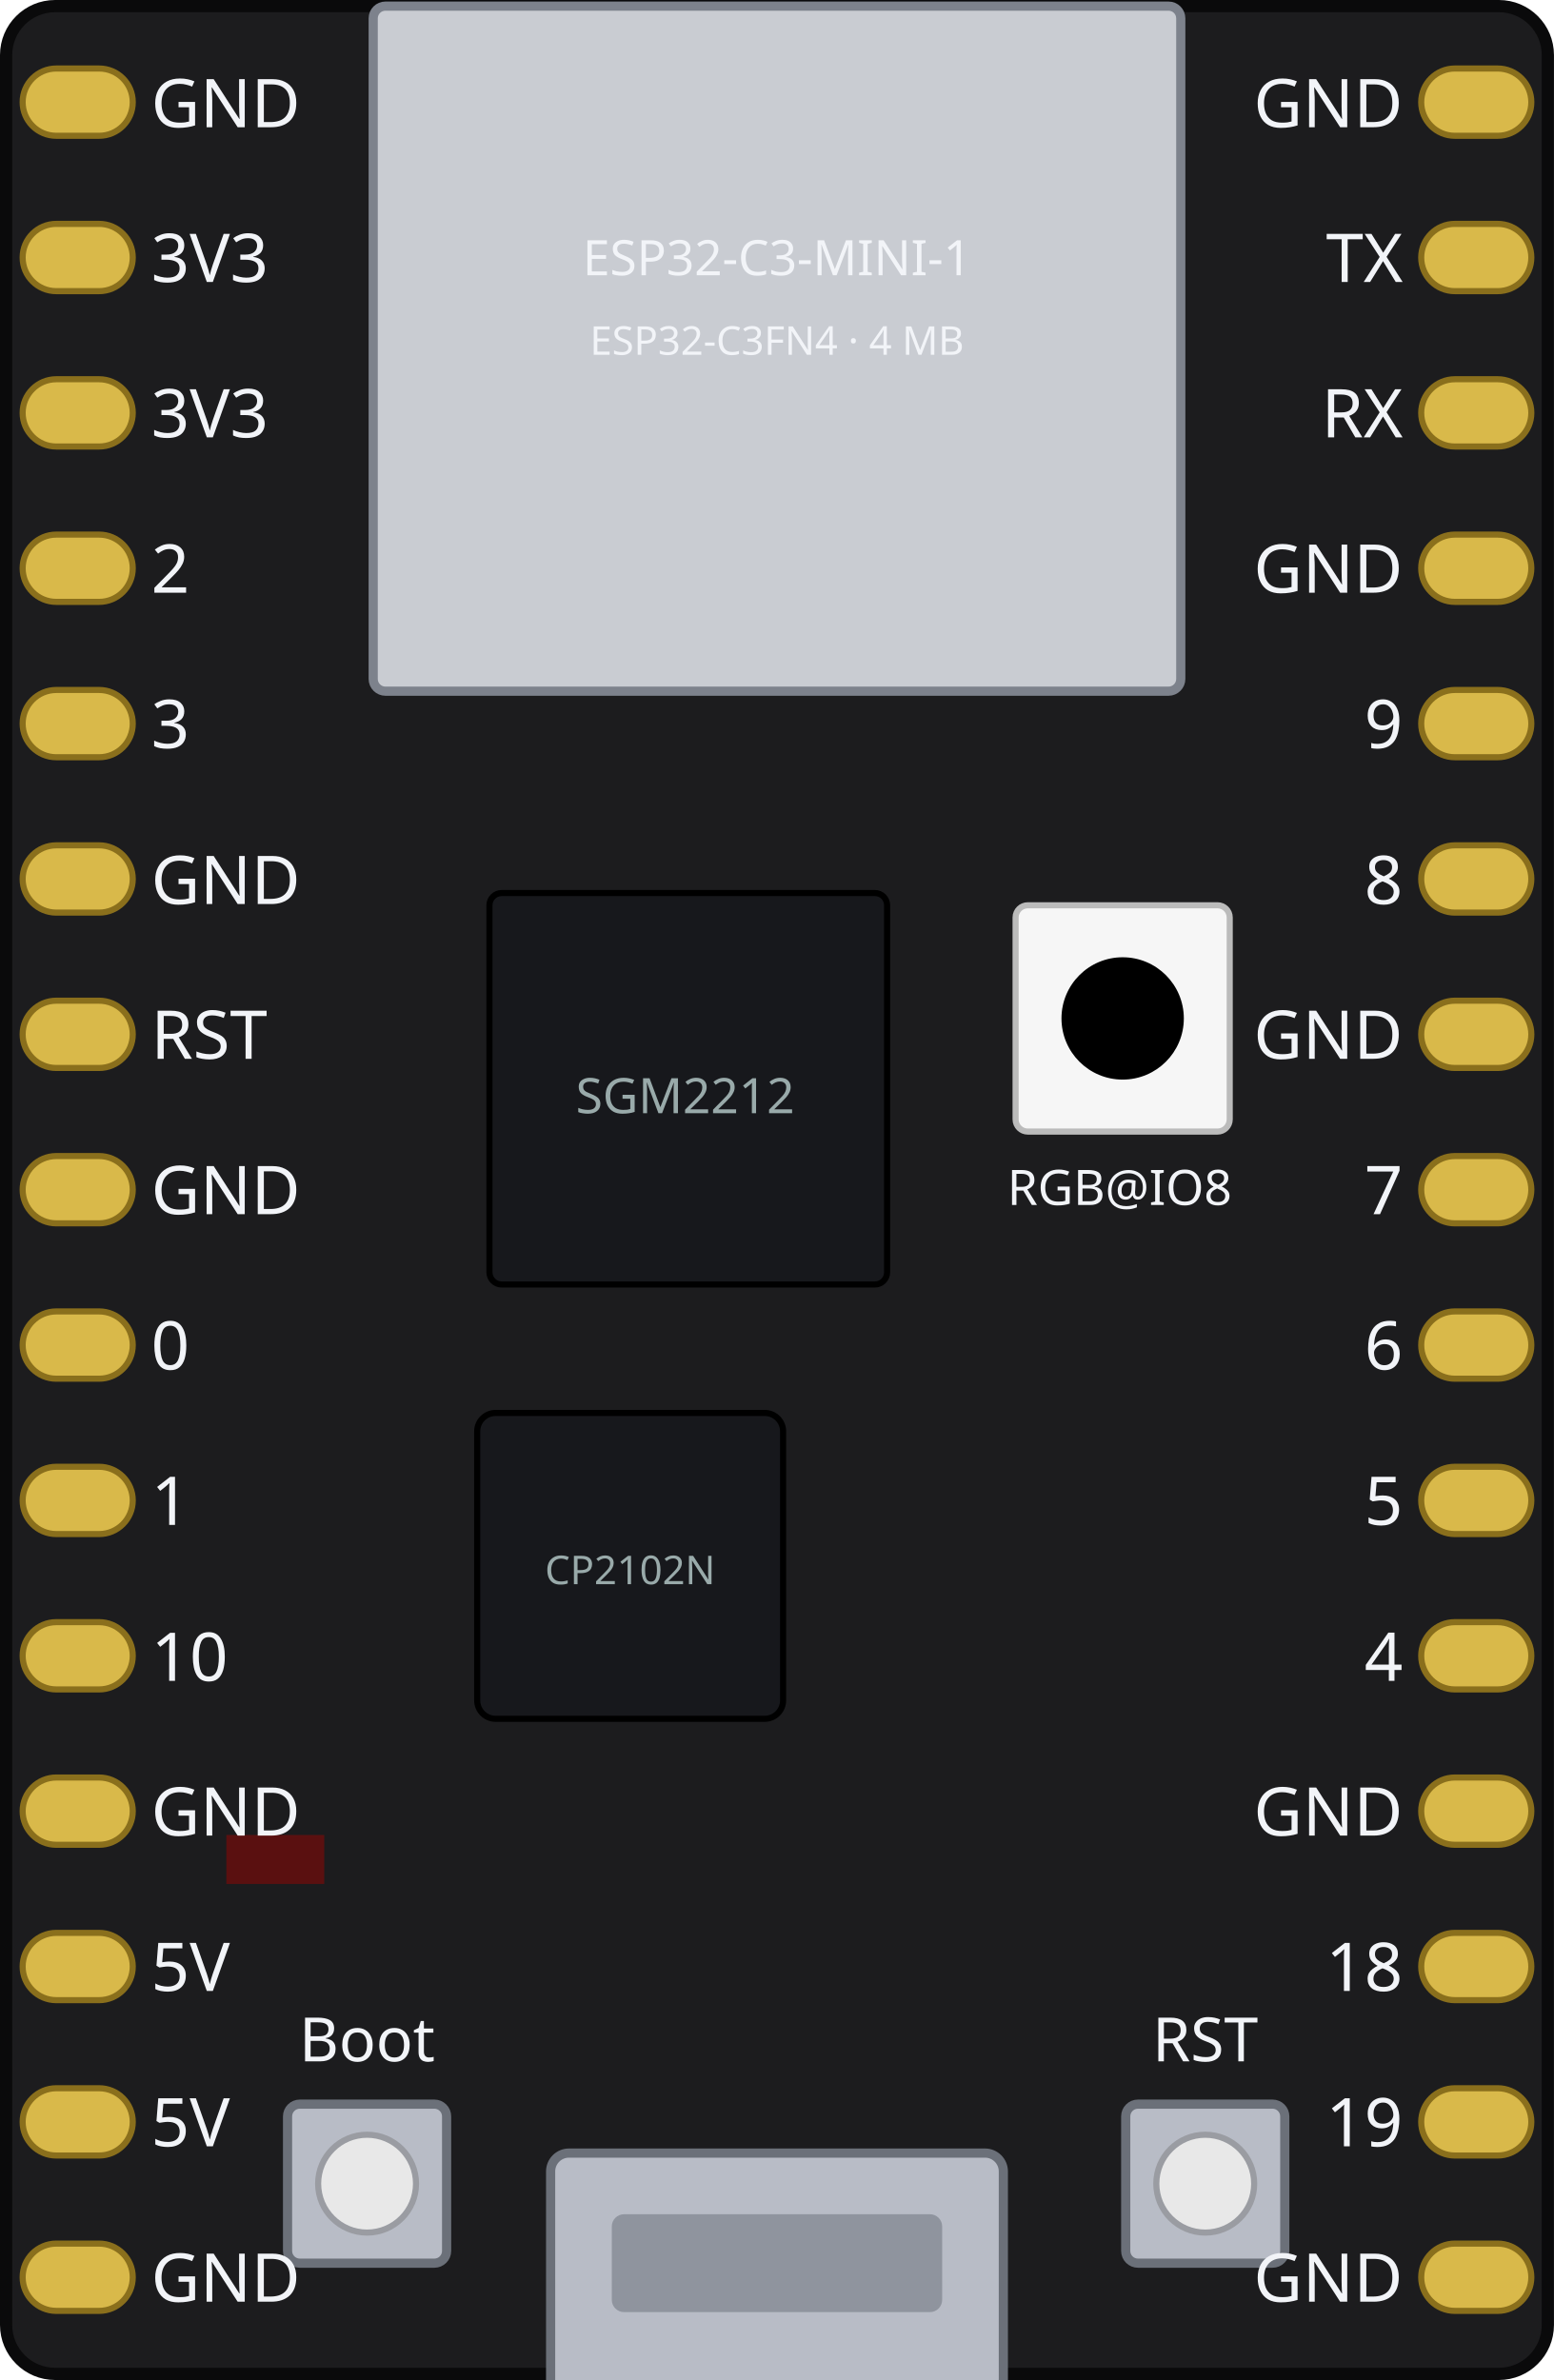
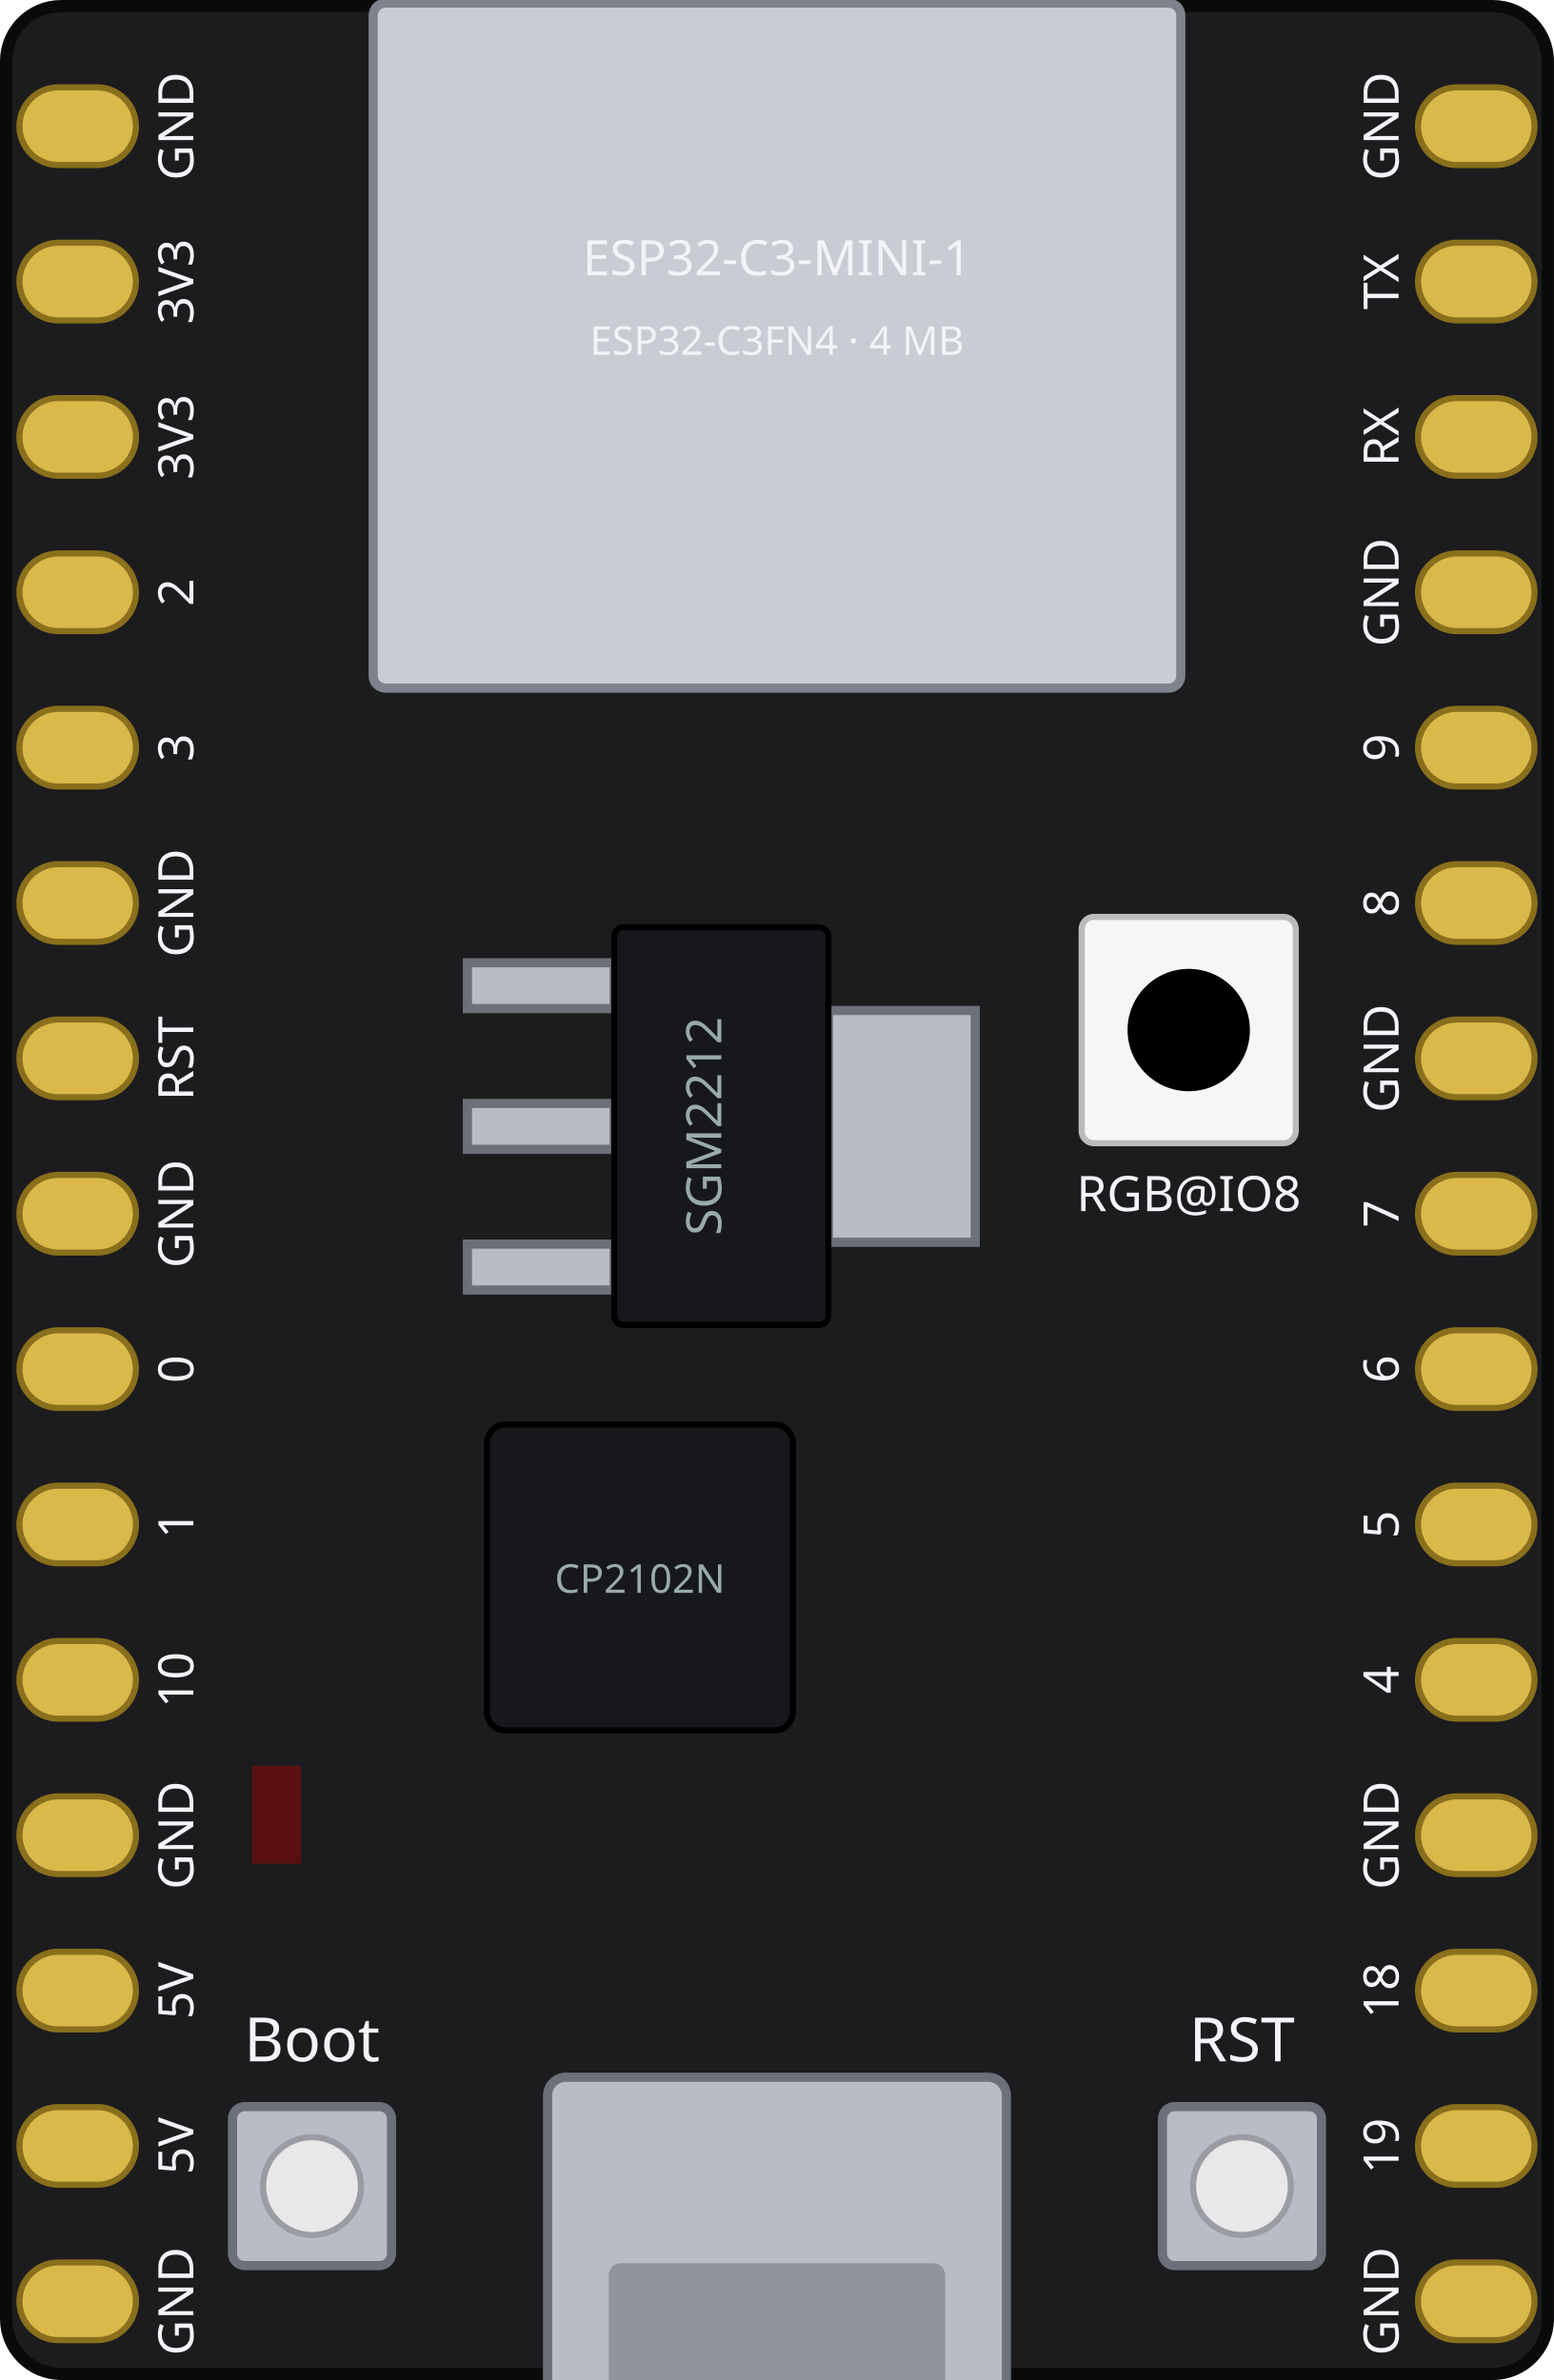
<svg xmlns="http://www.w3.org/2000/svg" viewBox="0 0 254 389.1" width="254" height="389.1">
-   <style>.pcb{fill:#1c1c1e;stroke:#0a0a0b;stroke-width:2}.silk{fill:#f2f4f8;font-family:sans-serif;font-size:11px}.silkr{fill:#f2f4f8;font-family:sans-serif;font-size:11px;text-anchor:end}.silks{fill:#f2f4f8;font-family:sans-serif;font-size:8px;text-anchor:middle}.pad{fill:#d9b94a;stroke:#8a6f1c;stroke-width:1}.hole{fill:#0b0b0c}.chip{fill:#17181c;stroke:#000;stroke-width:1}.can{fill:#c9ccd2;stroke:#7d828c;stroke-width:1.5}.metal{fill:#b8bcc6;stroke:#6b7079;stroke-width:1.5}.btn{fill:#e8e8e8;stroke:#9a9ca2;stroke-width:1}.cap{fill:#f6f6f6;stroke:#bbb;stroke-width:1}</style>
-   <rect id="pcb" class="pcb" x="1" y="1" width="252" height="387.1" rx="8" />
+   <style>.pcb{fill:#1c1c1e;stroke:#0a0a0b;stroke-width:2}.silk{fill:#f2f4f8;font-family:sans-serif;font-size:11px}.silkr{fill:#f2f4f8;font-family:sans-serif;font-size:11px;text-anchor:end}.silkv{fill:#f2f4f8;font-family:sans-serif;font-size:8px;text-anchor:middle;dominant-baseline:central}.silks{fill:#f2f4f8;font-family:sans-serif;font-size:8px;text-anchor:middle}.pad{fill:#d9b94a;stroke:#8a6f1c;stroke-width:1}.hole{fill:#0b0b0c}.chip{fill:#17181c;stroke:#000;stroke-width:1}.can{fill:#c9ccd2;stroke:#7d828c;stroke-width:1.5}.metal{fill:#b8bcc6;stroke:#6b7079;stroke-width:1.5}.btn{fill:#e8e8e8;stroke:#9a9ca2;stroke-width:1}.cap{fill:#f6f6f6;stroke:#bbb;stroke-width:1}</style>
+   <rect id="pcb" class="pcb" x="1" y="1" width="252" height="387.1" rx="9" />
  <g id="module">
-     <rect class="can" x="61" y="1" width="132" height="112" rx="2" />
+     <rect class="can" x="61" y="0.5" width="132" height="112" rx="2" />
    <text class="silks" x="127" y="45">ESP32-C3-MINI-1</text>
    <text class="silks" x="127" y="58" style="font-size:6.5px">ESP32-C3FN4 · 4 MB</text>
  </g>
  <g id="u2">
-     <rect class="chip" x="80" y="146" width="65" height="64" rx="2" />
-     <text class="silks" x="112" y="182" style="fill:#9aa">SGM2212</text>
+     <rect class="metal" x="76.4" y="157.4" width="24" height="7.5" />
+     <rect class="metal" x="76.4" y="180.4" width="24" height="7.5" />
+     <rect class="metal" x="76.4" y="203.4" width="24" height="7.5" />
+     <rect class="metal" x="135.4" y="165.2" width="24" height="37.9" />
+     <rect class="chip" x="100.4" y="151.6" width="35" height="65" rx="1.5" />
+     <text class="silks" x="117.9" y="184.1" transform="rotate(-90 117.9 184.1)" style="fill:#9aa">SGM2212</text>
  </g>
  <g id="u3">
-     <rect class="chip" x="78" y="231" width="50" height="50" rx="3" />
-     <text class="silks" x="103" y="259" style="fill:#9aa;font-size:6.5px">CP2102N</text>
+     <rect class="chip" x="79.6" y="232.9" width="50" height="50" rx="3" />
+     <text class="silks" x="104.6" y="260.4" style="fill:#9aa;font-size:6.5px">CP2102N</text>
  </g>
  <g id="rgb">
-     <rect class="cap" x="166" y="148" width="35" height="37" rx="2" />
-     <circle id="rgb-die" cx="183.5" cy="166.5" r="10" fill="#000000" />
-     <text class="silks" x="183" y="197">RGB@IO8</text>
+     <rect class="cap" x="176.8" y="149.9" width="35" height="37" rx="2" />
+     <circle id="rgb-die" cx="194.3" cy="168.4" r="10" fill="#000000" />
+     <text class="silks" x="194.3" y="198">RGB@IO8</text>
  </g>
  <g id="pwr">
-     <rect x="37" y="300" width="16" height="8" fill="#5a1010" />
-     <circle id="led-pwr" cx="45" cy="304" r="5" fill="#ff3a3a" opacity="0" />
+     <rect x="41.2" y="288.7" width="8" height="16" fill="#5a1010" />
+     <circle id="led-pwr" cx="45.2" cy="296.7" r="5" fill="#ff3a3a" opacity="0" />
  </g>
  <g id="btn-boot">
-     <rect class="metal" x="47" y="344" width="26" height="26" rx="2" />
-     <circle class="btn" cx="60" cy="357" r="8" />
+     <rect class="metal" x="38" y="344.4" width="26" height="26" rx="2" />
+     <circle class="btn" cx="51" cy="357.4" r="8" />
  </g>
-   <text class="silks" x="60" y="337" style="font-size:10px">Boot</text>
+   <text class="silks" x="51" y="337" style="font-size:10px">Boot</text>
  <g id="btn-reset">
-     <rect class="metal" x="184" y="344" width="26" height="26" rx="2" />
-     <circle class="btn" cx="197" cy="357" r="8" />
+     <rect class="metal" x="190" y="344.4" width="26" height="26" rx="2" />
+     <circle class="btn" cx="203" cy="357.4" r="8" />
  </g>
-   <text class="silks" x="197" y="337" style="font-size:10px">RST</text>
+   <text class="silks" x="203" y="337" style="font-size:10px">RST</text>
  <g id="usb">
-     <rect class="metal" x="90" y="352" width="74" height="40" rx="3" />
-     <rect x="100" y="362" width="54" height="16" rx="2" fill="#8f949e" />
+     <rect class="metal" x="89.5" y="339.6" width="75" height="56" rx="3" />
+     <rect x="99.5" y="370" width="55" height="22" rx="2" fill="#8f949e" />
  </g>
-   <rect id="pin-j1-1" class="pad" x="3.7" y="11.2" width="18" height="11" rx="5.5" />
-   <text class="silk" x="24.7" y="20.8">GND</text>
-   <rect id="pin-j1-2" class="pad" x="3.7" y="36.6" width="18" height="11" rx="5.5" />
-   <text class="silk" x="24.7" y="46.1">3V3</text>
-   <rect id="pin-j1-3" class="pad" x="3.7" y="62.0" width="18" height="11" rx="5.5" />
-   <text class="silk" x="24.7" y="71.5">3V3</text>
-   <rect id="pin-j1-4" class="pad" x="3.7" y="87.4" width="18" height="11" rx="5.5" />
-   <text class="silk" x="24.7" y="96.9">2</text>
-   <rect id="pin-j1-5" class="pad" x="3.7" y="112.8" width="18" height="11" rx="5.5" />
-   <text class="silk" x="24.7" y="122.3">3</text>
-   <rect id="pin-j1-6" class="pad" x="3.7" y="138.2" width="18" height="11" rx="5.5" />
-   <text class="silk" x="24.7" y="147.8">GND</text>
-   <rect id="pin-j1-7" class="pad" x="3.7" y="163.6" width="18" height="11" rx="5.5" />
-   <text class="silk" x="24.7" y="173.1">RST</text>
-   <rect id="pin-j1-8" class="pad" x="3.7" y="189.0" width="18" height="11" rx="5.5" />
-   <text class="silk" x="24.7" y="198.5">GND</text>
-   <rect id="pin-j1-9" class="pad" x="3.7" y="214.4" width="18" height="11" rx="5.5" />
-   <text class="silk" x="24.7" y="223.9">0</text>
-   <rect id="pin-j1-10" class="pad" x="3.7" y="239.8" width="18" height="11" rx="5.5" />
-   <text class="silk" x="24.7" y="249.3">1</text>
-   <rect id="pin-j1-11" class="pad" x="3.7" y="265.2" width="18" height="11" rx="5.5" />
-   <text class="silk" x="24.7" y="274.8">10</text>
-   <rect id="pin-j1-12" class="pad" x="3.7" y="290.6" width="18" height="11" rx="5.5" />
-   <text class="silk" x="24.7" y="300.1">GND</text>
-   <rect id="pin-j1-13" class="pad" x="3.7" y="316.0" width="18" height="11" rx="5.5" />
-   <text class="silk" x="24.7" y="325.5">5V</text>
-   <rect id="pin-j1-14" class="pad" x="3.7" y="341.4" width="18" height="11" rx="5.5" />
-   <text class="silk" x="24.7" y="350.9">5V</text>
-   <rect id="pin-j1-15" class="pad" x="3.7" y="366.8" width="18" height="11" rx="5.5" />
-   <text class="silk" x="24.7" y="376.3">GND</text>
-   <rect id="pin-j3-1" class="pad" x="232.3" y="11.2" width="18" height="11" rx="5.5" />
-   <text class="silkr" x="229.3" y="20.8">GND</text>
-   <rect id="pin-j3-2" class="pad" x="232.3" y="36.6" width="18" height="11" rx="5.5" />
-   <text class="silkr" x="229.3" y="46.1">TX</text>
-   <rect id="pin-j3-3" class="pad" x="232.3" y="62.0" width="18" height="11" rx="5.5" />
-   <text class="silkr" x="229.3" y="71.5">RX</text>
-   <rect id="pin-j3-4" class="pad" x="232.3" y="87.4" width="18" height="11" rx="5.5" />
-   <text class="silkr" x="229.3" y="96.9">GND</text>
-   <rect id="pin-j3-5" class="pad" x="232.3" y="112.8" width="18" height="11" rx="5.5" />
-   <text class="silkr" x="229.3" y="122.3">9</text>
-   <rect id="pin-j3-6" class="pad" x="232.3" y="138.2" width="18" height="11" rx="5.5" />
-   <text class="silkr" x="229.3" y="147.8">8</text>
-   <rect id="pin-j3-7" class="pad" x="232.3" y="163.6" width="18" height="11" rx="5.5" />
-   <text class="silkr" x="229.3" y="173.1">GND</text>
-   <rect id="pin-j3-8" class="pad" x="232.3" y="189.0" width="18" height="11" rx="5.5" />
-   <text class="silkr" x="229.3" y="198.5">7</text>
-   <rect id="pin-j3-9" class="pad" x="232.3" y="214.4" width="18" height="11" rx="5.5" />
-   <text class="silkr" x="229.3" y="223.9">6</text>
-   <rect id="pin-j3-10" class="pad" x="232.3" y="239.8" width="18" height="11" rx="5.5" />
-   <text class="silkr" x="229.3" y="249.3">5</text>
-   <rect id="pin-j3-11" class="pad" x="232.3" y="265.2" width="18" height="11" rx="5.5" />
-   <text class="silkr" x="229.3" y="274.8">4</text>
-   <rect id="pin-j3-12" class="pad" x="232.3" y="290.6" width="18" height="11" rx="5.5" />
-   <text class="silkr" x="229.3" y="300.1">GND</text>
-   <rect id="pin-j3-13" class="pad" x="232.3" y="316.0" width="18" height="11" rx="5.5" />
-   <text class="silkr" x="229.3" y="325.5">18</text>
-   <rect id="pin-j3-14" class="pad" x="232.3" y="341.4" width="18" height="11" rx="5.5" />
-   <text class="silkr" x="229.3" y="350.9">19</text>
-   <rect id="pin-j3-15" class="pad" x="232.3" y="366.8" width="18" height="11" rx="5.5" />
-   <text class="silkr" x="229.3" y="376.3">GND</text>
+   <circle id="pin-vbus" class="usbpin" cx="127" cy="367.6" r="8" fill="none" />
+   <rect id="pin-j1-1" class="pad" x="3.175" y="14.28" width="19.05" height="12.7" rx="6.35" />
+   <text class="silkv" x="28.5" y="20.63" transform="rotate(-90 28.5 20.63)">GND</text>
+   <rect id="pin-j1-2" class="pad" x="3.175" y="39.68" width="19.05" height="12.7" rx="6.35" />
+   <text class="silkv" x="28.5" y="46.03" transform="rotate(-90 28.5 46.03)">3V3</text>
+   <rect id="pin-j1-3" class="pad" x="3.175" y="65.08" width="19.05" height="12.7" rx="6.35" />
+   <text class="silkv" x="28.5" y="71.43" transform="rotate(-90 28.5 71.43)">3V3</text>
+   <rect id="pin-j1-4" class="pad" x="3.175" y="90.48" width="19.05" height="12.7" rx="6.35" />
+   <text class="silkv" x="28.5" y="96.83" transform="rotate(-90 28.5 96.83)">2</text>
+   <rect id="pin-j1-5" class="pad" x="3.175" y="115.88" width="19.05" height="12.7" rx="6.35" />
+   <text class="silkv" x="28.5" y="122.23" transform="rotate(-90 28.5 122.23)">3</text>
+   <rect id="pin-j1-6" class="pad" x="3.175" y="141.28" width="19.05" height="12.7" rx="6.35" />
+   <text class="silkv" x="28.5" y="147.63" transform="rotate(-90 28.5 147.63)">GND</text>
+   <rect id="pin-j1-7" class="pad" x="3.175" y="166.68" width="19.05" height="12.7" rx="6.35" />
+   <text class="silkv" x="28.5" y="173.03" transform="rotate(-90 28.5 173.03)">RST</text>
+   <rect id="pin-j1-8" class="pad" x="3.175" y="192.08" width="19.05" height="12.7" rx="6.35" />
+   <text class="silkv" x="28.5" y="198.43" transform="rotate(-90 28.5 198.43)">GND</text>
+   <rect id="pin-j1-9" class="pad" x="3.175" y="217.48" width="19.05" height="12.7" rx="6.35" />
+   <text class="silkv" x="28.5" y="223.83" transform="rotate(-90 28.5 223.83)">0</text>
+   <rect id="pin-j1-10" class="pad" x="3.175" y="242.88" width="19.05" height="12.7" rx="6.35" />
+   <text class="silkv" x="28.5" y="249.23" transform="rotate(-90 28.5 249.23)">1</text>
+   <rect id="pin-j1-11" class="pad" x="3.175" y="268.28" width="19.05" height="12.7" rx="6.35" />
+   <text class="silkv" x="28.5" y="274.63" transform="rotate(-90 28.5 274.63)">10</text>
+   <rect id="pin-j1-12" class="pad" x="3.175" y="293.68" width="19.05" height="12.7" rx="6.35" />
+   <text class="silkv" x="28.5" y="300.03" transform="rotate(-90 28.5 300.03)">GND</text>
+   <rect id="pin-j1-13" class="pad" x="3.175" y="319.08" width="19.05" height="12.7" rx="6.35" />
+   <text class="silkv" x="28.5" y="325.43" transform="rotate(-90 28.5 325.43)">5V</text>
+   <rect id="pin-j1-14" class="pad" x="3.175" y="344.48" width="19.05" height="12.7" rx="6.35" />
+   <text class="silkv" x="28.5" y="350.83" transform="rotate(-90 28.5 350.83)">5V</text>
+   <rect id="pin-j1-15" class="pad" x="3.175" y="369.88" width="19.05" height="12.7" rx="6.35" />
+   <text class="silkv" x="28.5" y="376.23" transform="rotate(-90 28.5 376.23)">GND</text>
+   <rect id="pin-j3-1" class="pad" x="231.775" y="14.28" width="19.05" height="12.7" rx="6.35" />
+   <text class="silkv" x="225.5" y="20.63" transform="rotate(-90 225.5 20.63)">GND</text>
+   <rect id="pin-j3-2" class="pad" x="231.775" y="39.68" width="19.05" height="12.7" rx="6.35" />
+   <text class="silkv" x="225.5" y="46.03" transform="rotate(-90 225.5 46.03)">TX</text>
+   <rect id="pin-j3-3" class="pad" x="231.775" y="65.08" width="19.05" height="12.7" rx="6.35" />
+   <text class="silkv" x="225.5" y="71.43" transform="rotate(-90 225.5 71.43)">RX</text>
+   <rect id="pin-j3-4" class="pad" x="231.775" y="90.48" width="19.05" height="12.7" rx="6.35" />
+   <text class="silkv" x="225.5" y="96.83" transform="rotate(-90 225.5 96.83)">GND</text>
+   <rect id="pin-j3-5" class="pad" x="231.775" y="115.88" width="19.05" height="12.7" rx="6.35" />
+   <text class="silkv" x="225.5" y="122.23" transform="rotate(-90 225.5 122.23)">9</text>
+   <rect id="pin-j3-6" class="pad" x="231.775" y="141.28" width="19.05" height="12.7" rx="6.35" />
+   <text class="silkv" x="225.5" y="147.63" transform="rotate(-90 225.5 147.63)">8</text>
+   <rect id="pin-j3-7" class="pad" x="231.775" y="166.68" width="19.05" height="12.7" rx="6.35" />
+   <text class="silkv" x="225.5" y="173.03" transform="rotate(-90 225.5 173.03)">GND</text>
+   <rect id="pin-j3-8" class="pad" x="231.775" y="192.08" width="19.05" height="12.7" rx="6.35" />
+   <text class="silkv" x="225.5" y="198.43" transform="rotate(-90 225.5 198.43)">7</text>
+   <rect id="pin-j3-9" class="pad" x="231.775" y="217.48" width="19.05" height="12.7" rx="6.35" />
+   <text class="silkv" x="225.5" y="223.83" transform="rotate(-90 225.5 223.83)">6</text>
+   <rect id="pin-j3-10" class="pad" x="231.775" y="242.88" width="19.05" height="12.7" rx="6.35" />
+   <text class="silkv" x="225.5" y="249.23" transform="rotate(-90 225.5 249.23)">5</text>
+   <rect id="pin-j3-11" class="pad" x="231.775" y="268.28" width="19.05" height="12.7" rx="6.35" />
+   <text class="silkv" x="225.5" y="274.63" transform="rotate(-90 225.5 274.63)">4</text>
+   <rect id="pin-j3-12" class="pad" x="231.775" y="293.68" width="19.05" height="12.7" rx="6.35" />
+   <text class="silkv" x="225.5" y="300.03" transform="rotate(-90 225.5 300.03)">GND</text>
+   <rect id="pin-j3-13" class="pad" x="231.775" y="319.08" width="19.05" height="12.7" rx="6.35" />
+   <text class="silkv" x="225.5" y="325.43" transform="rotate(-90 225.5 325.43)">18</text>
+   <rect id="pin-j3-14" class="pad" x="231.775" y="344.48" width="19.05" height="12.7" rx="6.35" />
+   <text class="silkv" x="225.5" y="350.83" transform="rotate(-90 225.5 350.83)">19</text>
+   <rect id="pin-j3-15" class="pad" x="231.775" y="369.88" width="19.05" height="12.7" rx="6.35" />
+   <text class="silkv" x="225.5" y="376.23" transform="rotate(-90 225.5 376.23)">GND</text>
</svg>
